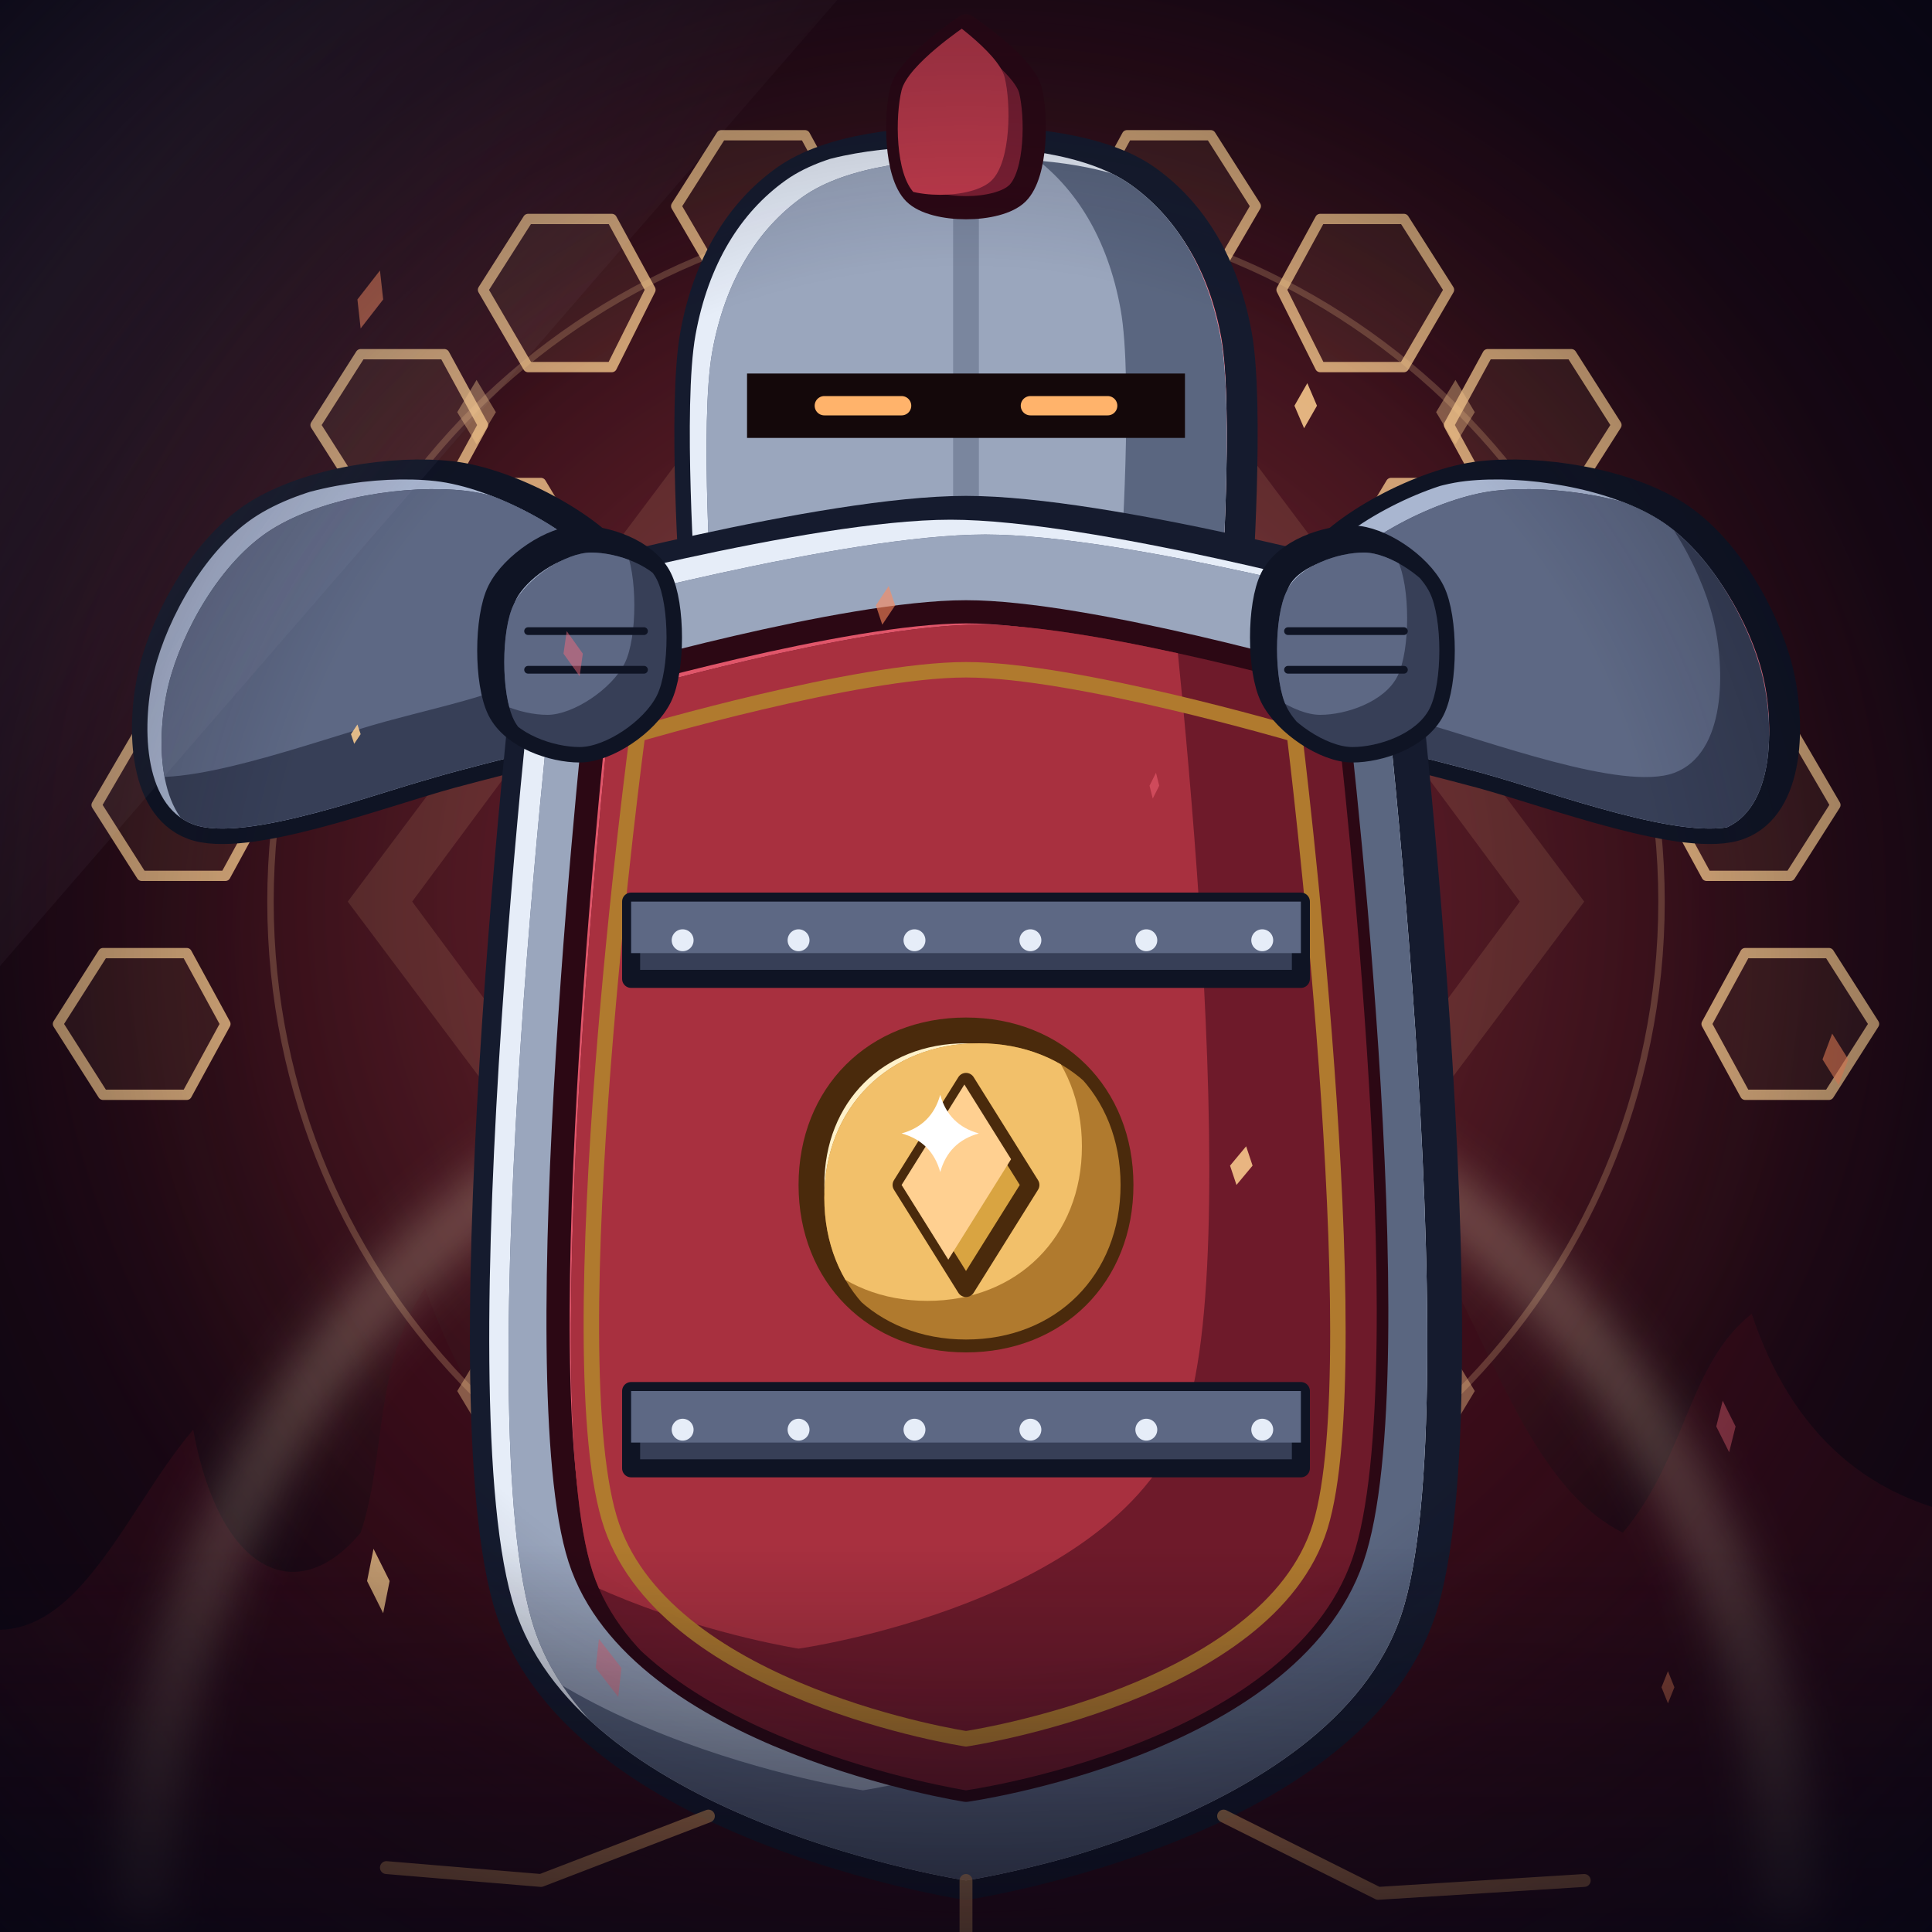
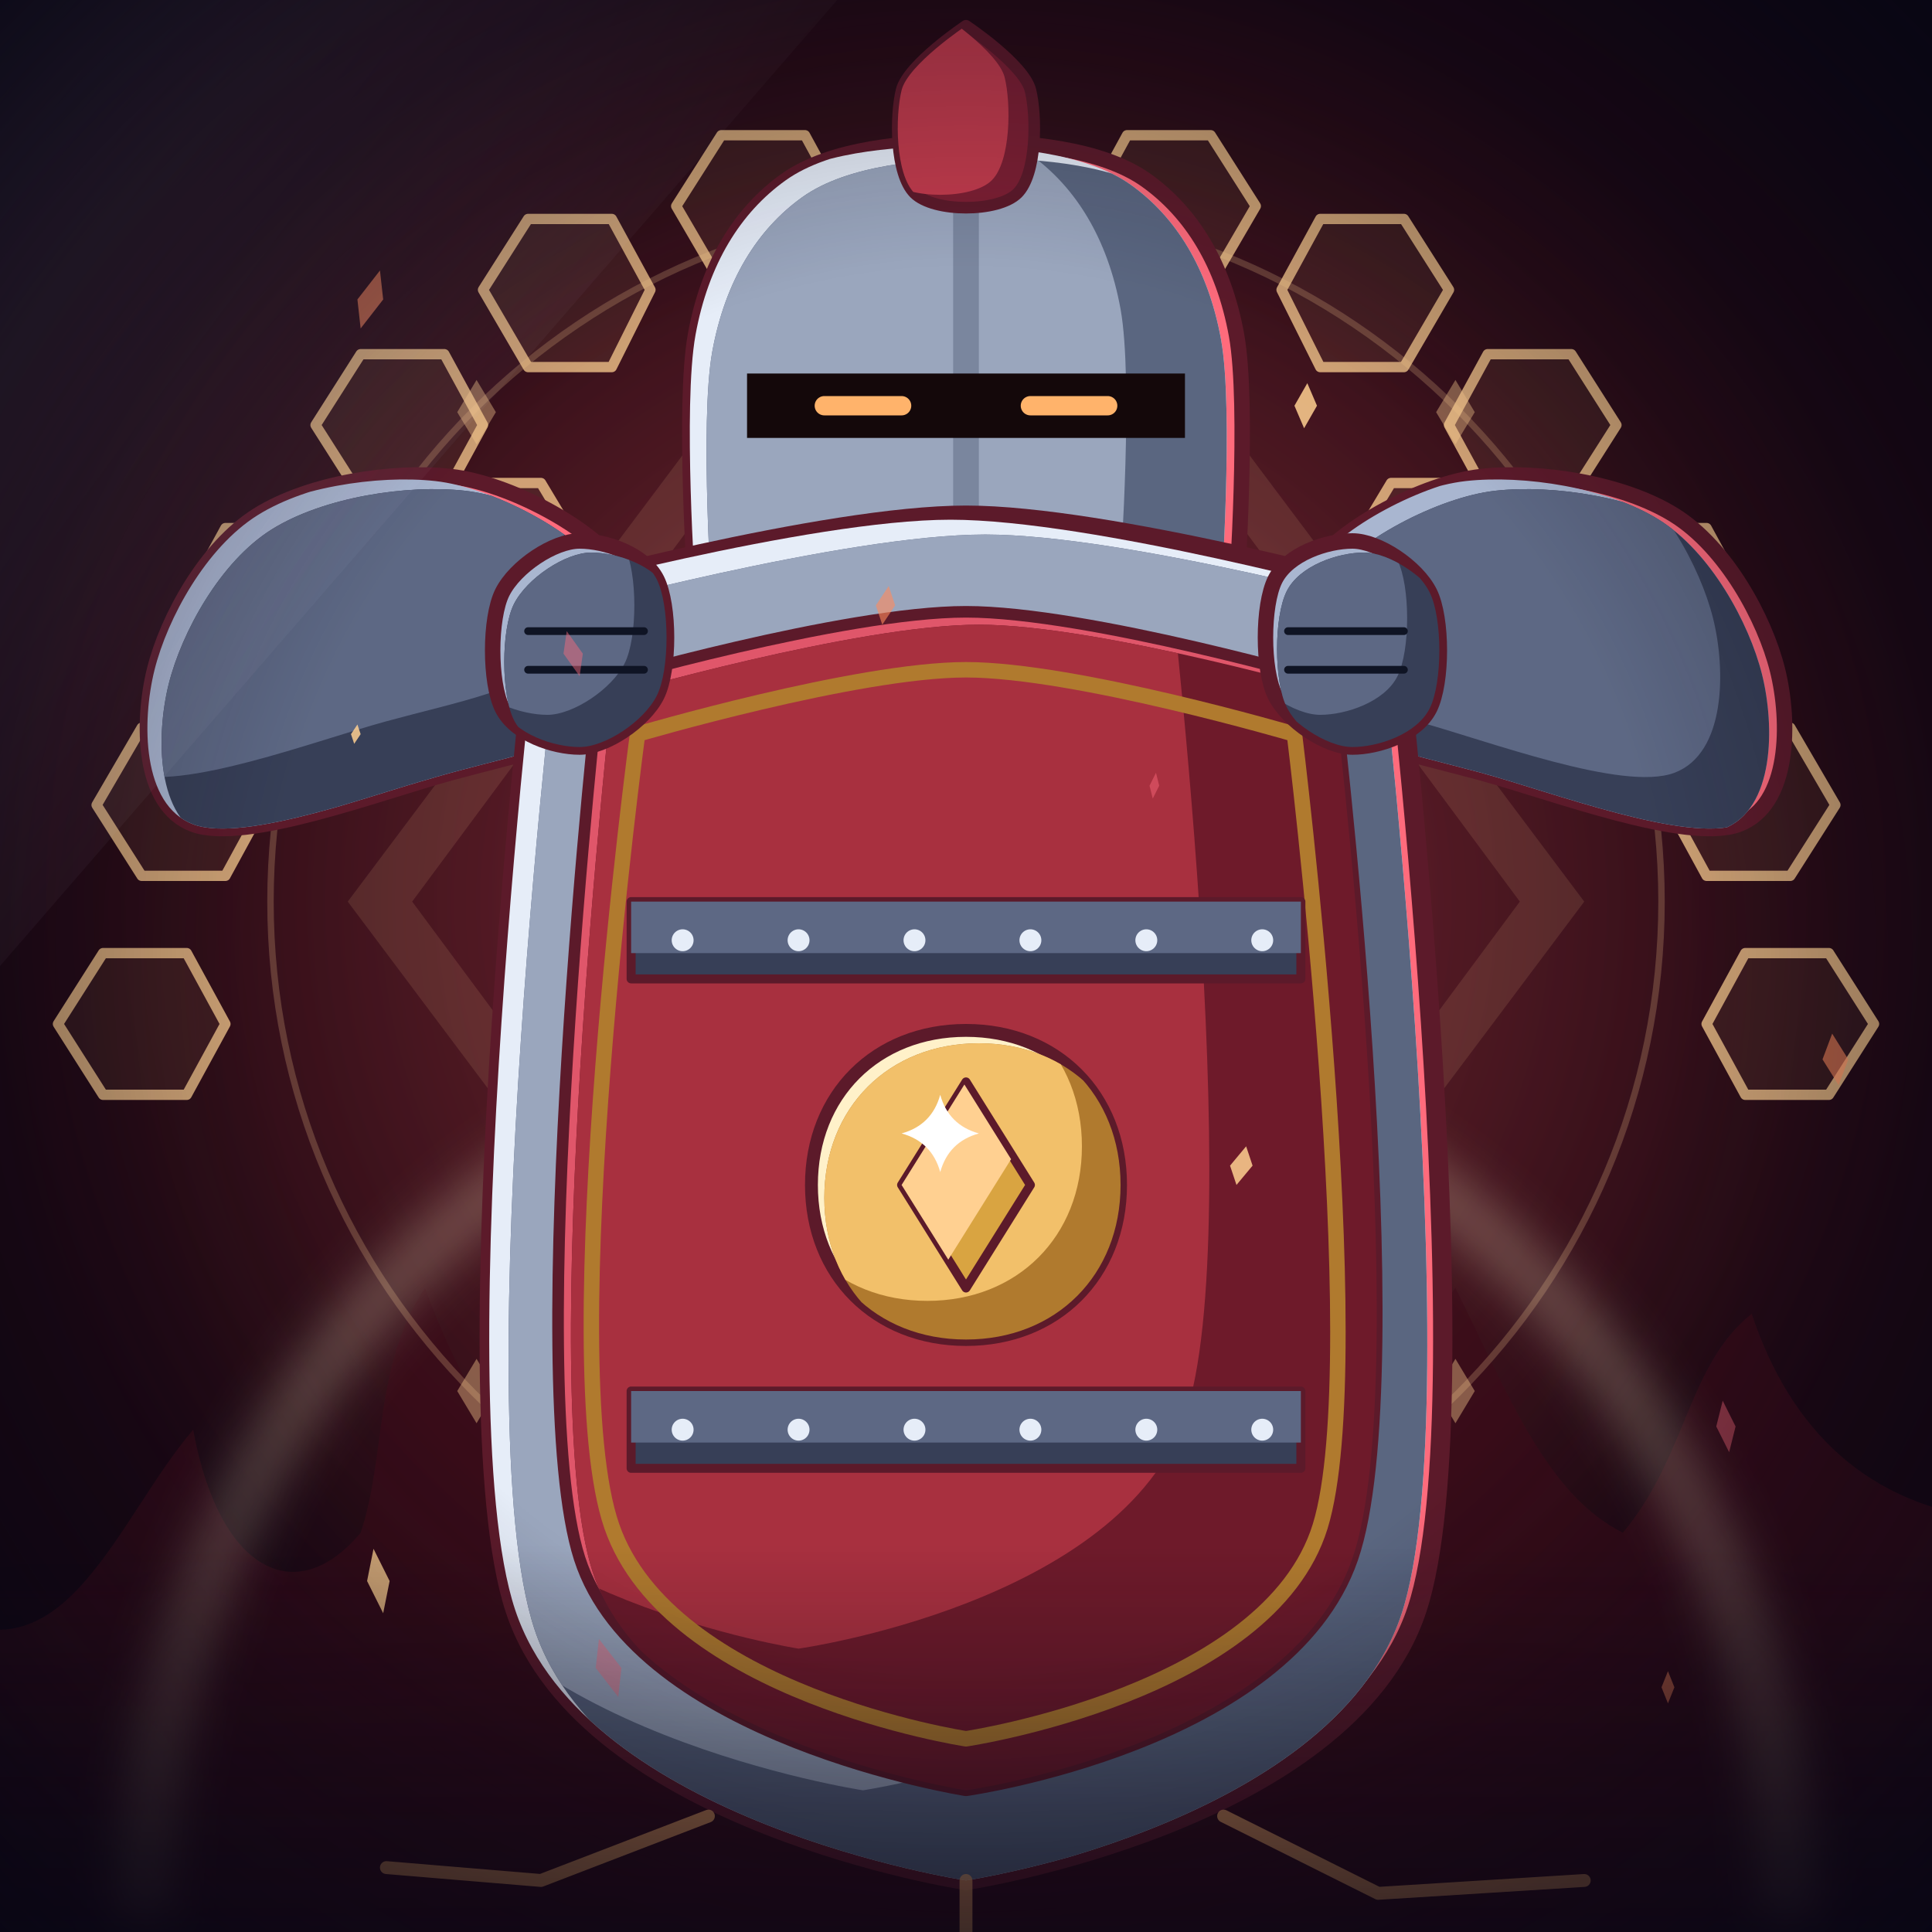
<svg xmlns="http://www.w3.org/2000/svg" viewBox="0 0 300 300">
  <defs>
    <radialGradient id="lia_bulwark-bg" cy="0.467" r="0.767">
      <stop offset="0" stop-color="#5a1526" />
      <stop offset="0.5" stop-color="#250914" />
      <stop offset="1" stop-color="#090410" />
    </radialGradient>
    <radialGradient id="lia_bulwark-halo">
      <stop offset="0" stop-color="#ffb36b" stop-opacity="0.42" />
      <stop offset="0.35" stop-color="#ff6b5e" stop-opacity="0.16" />
      <stop offset="1" stop-color="#ff6b5e" stop-opacity="0" />
    </radialGradient>
    <filter id="lia_bulwark-f" x="-50%" y="-50%" width="200%" height="200%">
      <feGaussianBlur stdDeviation="4" />
    </filter>
    <path id="lia_bulwark-0" d="M96 88C92 82 79 75 70 74S48 75 40 80S26 96 24 104S22 125 30 128S59 123 70 120S92 115 96 110S100 94 96 88ZM204 88C208 82 221 75 230 74S252 75 260 80S274 96 276 104S278 125 270 128S241 123 230 120S208 115 204 110S200 94 204 88Z" />
    <clipPath id="lia_bulwark-0b">
      <use href="#lia_bulwark-0" transform="translate(-2.4 0.7)" />
    </clipPath>
    <clipPath id="lia_bulwark-0c">
      <use href="#lia_bulwark-0" transform="translate(2.2 2.2)" />
    </clipPath>
    <clipPath id="lia_bulwark-0a">
      <use href="#lia_bulwark-0" />
    </clipPath>
    <path id="lia_bulwark-1" d="M150 22C159 22 171 23 178 28S190 41 192 52S192 92 192 92L108 92S106 63 108 52S115 33 122 28S141 22 150 22Z" />
    <clipPath id="lia_bulwark-1b">
      <use href="#lia_bulwark-1" transform="translate(-2.4 0.7)" />
    </clipPath>
    <clipPath id="lia_bulwark-1c">
      <use href="#lia_bulwark-1" transform="translate(2.6 2.6)" />
    </clipPath>
    <clipPath id="lia_bulwark-1a">
      <use href="#lia_bulwark-1" />
    </clipPath>
    <path id="lia_bulwark-2" d="M150 4S159 10 160 14S161 27 158 30S145 33 142 30S139 18 140 14S150 4 150 4Z" />
    <clipPath id="lia_bulwark-2a">
      <use href="#lia_bulwark-2" />
    </clipPath>
    <path id="lia_bulwark-3" d="M84 92S128 80 150 80S216 92 216 92C216 92 231 217 220 250S150 292 150 292C150 292 91 283 80 250S84 92 84 92Z" />
    <clipPath id="lia_bulwark-3b">
      <use href="#lia_bulwark-3" transform="translate(-2.4 0.7)" />
    </clipPath>
    <clipPath id="lia_bulwark-3c">
      <use href="#lia_bulwark-3" transform="translate(3 3)" />
    </clipPath>
    <clipPath id="lia_bulwark-3a">
      <use href="#lia_bulwark-3" />
    </clipPath>
    <path id="lia_bulwark-4" d="M93 106S131 95 150 95S207 106 207 106C207 106 220 213 210 242S150 278 150 278C150 278 99 270 90 242S93 106 93 106Z" />
    <clipPath id="lia_bulwark-4c">
      <use href="#lia_bulwark-4" transform="translate(2 2)" />
    </clipPath>
    <clipPath id="lia_bulwark-4a">
      <use href="#lia_bulwark-4" />
    </clipPath>
    <path id="lia_bulwark-5" d="M98 140H202V152H98ZM98 216H202V228H98Z" />
    <clipPath id="lia_bulwark-5a">
      <use href="#lia_bulwark-5" />
    </clipPath>
    <path id="lia_bulwark-6" d="M150 160C164 160 174 170 174 184C174 198 164 208 150 208C136 208 126 198 126 184C126 170 136 160 150 160Z" />
    <clipPath id="lia_bulwark-6c">
      <use href="#lia_bulwark-6" transform="translate(2 2)" />
    </clipPath>
    <clipPath id="lia_bulwark-6a">
      <use href="#lia_bulwark-6" />
    </clipPath>
    <path id="lia_bulwark-7" d="M150 168L160 184L150 200L140 184Z" />
    <clipPath id="lia_bulwark-7a">
      <use href="#lia_bulwark-7" />
    </clipPath>
    <path id="lia_bulwark-8" d="M78 92C80 88 86 84 90 84S100 86 102 90S104 104 102 108S94 116 90 116S80 114 78 110S76 96 78 92ZM222 92C220 88 214 84 210 84S200 86 198 90S196 104 198 108S206 116 210 116S220 114 222 110S224 96 222 92Z" />
    <clipPath id="lia_bulwark-8c">
      <use href="#lia_bulwark-8" transform="translate(1.8 1.8)" />
    </clipPath>
    <clipPath id="lia_bulwark-8a">
      <use href="#lia_bulwark-8" />
    </clipPath>
    <linearGradient id="lia_bulwark-wash" x2="0.7" y2="0.6">
      <stop offset="0" stop-color="#e8ddff" stop-opacity="0.16" />
      <stop offset="1" stop-color="#e8ddff" stop-opacity="0" />
    </linearGradient>
    <radialGradient id="lia_bulwark-vig" r="0.717">
      <stop offset="0.5" stop-color="#070614" stop-opacity="0" />
      <stop offset="0.82" stop-color="#070614" stop-opacity="0.45" />
      <stop offset="1" stop-color="#070614" stop-opacity="0.9" />
    </radialGradient>
    <linearGradient id="lia_bulwark-fade" x2="0" y2="1">
      <stop offset="0" stop-color="#070614" stop-opacity="0" />
      <stop offset="1" stop-color="#070614" stop-opacity="0.6" />
    </linearGradient>
  </defs>
  <rect width="300" height="300" fill="url(#lia_bulwark-bg)" />
  <circle cx="150" cy="140" r="150" fill="url(#lia_bulwark-halo)" />
  <path d="M150 12L246 140L150 268L54 140ZM150 24L236 140L150 256L64 140Z" fill="#ffd091" fill-rule="evenodd" opacity=".12" />
  <path d="M-10 300V250C10 262 18 236 30 222C34 244 46 250 56 238C60 226 58 212 66 200C74 222 86 236 98 240C108 230 106 214 116 204C122 222 134 238 150 244C164 236 168 220 178 206C188 222 192 238 204 242C214 230 216 212 226 200C234 216 240 232 252 238C262 226 262 212 272 204C278 222 290 234 310 236V300Z" fill="#3a0c18" opacity=".7" />
  <circle cx="150" cy="140" r="108" fill="none" stroke="#ffd091" stroke-width="1" opacity="0.22" />
  <path d="M226 211L229 216L226 221L223 216ZM74 211L77 216L74 221L71 216ZM74 59L77 64L74 69L71 64ZM226 59L229 64L226 69L223 64Z" fill="#ffd091" opacity="0.4" />
  <g stroke-linejoin="round" stroke-linecap="round">
    <path d="M35 159L29 170L16 170L9 159L16 148L29 148ZM41 125L35 136L22 136L15 125L22 113L35 113ZM55 93L48 104L35 104L29 93L35 82L48 82ZM75 66L69 77L56 77L49 66L56 55L69 55ZM90 85L84 94L73 94L68 85L73 75L84 75ZM101 45L95 57L82 57L75 45L82 34L95 34ZM131 32L125 44L112 44L105 32L112 21L125 21ZM135 58L130 67L119 67L113 58L119 48L130 48ZM163 28L156 39L143 39L137 28L143 17L156 17ZM195 32L188 44L175 44L169 32L175 21L188 21ZM187 58L181 67L170 67L165 58L170 48L181 48ZM225 45L218 57L205 57L199 45L205 34L218 34ZM251 66L244 77L231 77L225 66L231 55L244 55ZM232 85L227 94L216 94L210 85L216 75L227 75ZM271 93L265 104L252 104L245 93L252 82L265 82ZM285 125L278 136L265 136L259 125L265 113L278 113ZM291 159L284 170L271 170L265 159L271 148L284 148Z" fill="#ffd091" fill-opacity=".1" stroke="#ffd091" stroke-width="1.6" opacity=".75" />
    <path d="M22 300A128 140 0 0 1 278 300" fill="none" stroke="#fff1c9" stroke-width="5" opacity=".4" filter="url(#lia_bulwark-f)" />
-     <use href="#lia_bulwark-0" fill="#ff6b7c" stroke="#0f1424" stroke-width="4.8" />
+     <use href="#lia_bulwark-0" fill="#ff6b7c" stroke="#5c1a2a" stroke-width="2.4" />
    <g clip-path="url(#lia_bulwark-0b)">
      <use href="#lia_bulwark-0" fill="#a9b6d0" />
      <g clip-path="url(#lia_bulwark-0c)">
        <use href="#lia_bulwark-0" fill="#373f57" />
        <g clip-path="url(#lia_bulwark-0a)">
          <use href="#lia_bulwark-0" fill="#5d6884" transform="translate(-10 -8)" />
        </g>
      </g>
    </g>
-     <use href="#lia_bulwark-1" fill="#ff6b7c" stroke="#151b2e" stroke-width="4.8" />
+     <use href="#lia_bulwark-1" fill="#ff6b7c" stroke="#5c1a2a" stroke-width="2.4" />
    <g clip-path="url(#lia_bulwark-1b)">
      <use href="#lia_bulwark-1" fill="#e6edf8" />
      <g clip-path="url(#lia_bulwark-1c)">
        <use href="#lia_bulwark-1" fill="#5a6680" />
        <g clip-path="url(#lia_bulwark-1a)">
          <use href="#lia_bulwark-1" fill="#9aa6bd" transform="translate(-18 -4)" />
          <path d="M150 22V92" stroke="#5a6680" stroke-width="4" opacity=".5" />
        </g>
      </g>
    </g>
    <path d="M116 58H184V68H116Z" fill="#14080a" />
    <path d="M128 63h12M160 63h12" stroke="#ffb36b" stroke-width="3" />
-     <use href="#lia_bulwark-2" fill="#7c1f33" stroke="#2c0814" stroke-width="3.6" />
+     <use href="#lia_bulwark-2" fill="#7c1f33" stroke="#5c1a2a" stroke-width="1.8" />
    <g clip-path="url(#lia_bulwark-2a)">
      <use href="#lia_bulwark-2" fill="#c13b4c" transform="translate(-4 -2)" />
    </g>
-     <use href="#lia_bulwark-3" fill="#ff6b7c" stroke="#151b2e" stroke-width="6" />
+     <use href="#lia_bulwark-3" fill="#ff6b7c" stroke="#5c1a2a" stroke-width="3" />
    <g clip-path="url(#lia_bulwark-3b)">
      <use href="#lia_bulwark-3" fill="#e6edf8" />
      <g clip-path="url(#lia_bulwark-3c)">
        <use href="#lia_bulwark-3" fill="#5a6680" />
        <g clip-path="url(#lia_bulwark-3a)">
          <use href="#lia_bulwark-3" fill="#9aa6bd" transform="translate(-16 -14)" />
        </g>
      </g>
    </g>
-     <use href="#lia_bulwark-4" fill="#e0566a" stroke="#2c0814" stroke-width="3.6" />
+     <use href="#lia_bulwark-4" fill="#e0566a" stroke="#5c1a2a" stroke-width="1.8" />
    <g clip-path="url(#lia_bulwark-4c)">
      <use href="#lia_bulwark-4" fill="#6e1a2a" />
      <g clip-path="url(#lia_bulwark-4a)">
        <use href="#lia_bulwark-4" fill="#a8303f" transform="translate(-26 -22)" />
        <path d="M99 114S133 104 150 104S201 114 201 114C201 114 213 211 205 237S150 270 150 270C150 270 104 263 95 237S99 114 99 114Z" fill="none" stroke="#b07a2e" stroke-width="2.4" />
      </g>
    </g>
-     <use href="#lia_bulwark-5" fill="#373f57" stroke="#0f1424" stroke-width="2.8" />
+     <use href="#lia_bulwark-5" fill="#373f57" stroke="#5c1a2a" stroke-width="1.4" />
    <g clip-path="url(#lia_bulwark-5a)">
      <use href="#lia_bulwark-5" fill="#5d6884" transform="translate(0 -4)" />
    </g>
    <path d="M106 146h0M106 222h0M124 146h0M124 222h0M142 146h0M142 222h0M160 146h0M160 222h0M178 146h0M178 222h0M196 146h0M196 222h0" stroke="#e6edf8" stroke-width="3.4" />
-     <use href="#lia_bulwark-6" fill="#fff1c9" stroke="#4a2a0c" stroke-width="4" />
+     <use href="#lia_bulwark-6" fill="#fff1c9" stroke="#5c1a2a" stroke-width="2" />
    <g clip-path="url(#lia_bulwark-6c)">
      <use href="#lia_bulwark-6" fill="#b07a2e" />
      <g clip-path="url(#lia_bulwark-6a)">
        <use href="#lia_bulwark-6" fill="#f2c06a" transform="translate(-6 -6)" />
      </g>
    </g>
-     <use href="#lia_bulwark-7" fill="#d9a441" stroke="#4a2a0c" stroke-width="2.8" />
+     <use href="#lia_bulwark-7" fill="#d9a441" stroke="#5c1a2a" stroke-width="1.4" />
    <g clip-path="url(#lia_bulwark-7a)">
      <use href="#lia_bulwark-7" fill="#ffd091" transform="translate(-3 -4)" />
    </g>
    <path d="M146 170q1.3 4.7 6 6q-4.7 1.3 -6 6q-1.3 -4.7 -6 -6q4.7 -1.3 6 -6z" fill="#ffffff" />
-     <use href="#lia_bulwark-8" fill="#a9b6d0" stroke="#0f1424" stroke-width="4.8" />
+     <use href="#lia_bulwark-8" fill="#a9b6d0" stroke="#5c1a2a" stroke-width="2.4" />
    <g clip-path="url(#lia_bulwark-8c)">
      <use href="#lia_bulwark-8" fill="#373f57" />
      <g clip-path="url(#lia_bulwark-8a)">
        <use href="#lia_bulwark-8" fill="#5d6884" transform="translate(-5 -5)" />
      </g>
    </g>
    <path d="M82 98H100M82 104H100M218 98L200 98M218 104L200 104" fill="none" stroke="#0f1424" stroke-width="1.2" />
    <path d="M110 282L84 292 60 290M190 282L214 294 246 292M150 292V300" fill="none" stroke="#ffb36b" stroke-width="2" opacity="0.7" />
  </g>
  <path d="M55.5 112.5l0.5 1.5 -1 1.5 -0.5 -1.5zM58 240.5l2.5 5 -1 5 -2.5 -5zM203 59.5l1.5 3.5 -2 3.5 -1.5 -3.5zM193.5 178l1 3 -2.5 3 -1 -3z" fill="#ffd091" opacity="0.85" />
  <path d="M259 259.5l1 2.5 -1 2.5 -1 -2.5zM59 42l0.5 4.5 -3.5 4.5 -0.5 -4.5zM284.5 160.5l2.5 4 -1.5 4 -2.5 -4zM138 91l1 3 -2 3 -1 -3z" fill="#ff8a5c" opacity="0.6" />
  <path d="M179.5 120l0.5 2 -1 2 -0.5 -2zM88 98l2.5 3.5 -0.5 3.5 -2.5 -3.5zM93 254.5l3.5 4.5 -0.5 4.5 -3.5 -4.5zM267.5 217.5l2 4 -1 4 -2 -4z" fill="#ff6b7c" opacity="0.45" />
  <path d="M0 0H130L0 150Z" fill="url(#lia_bulwark-wash)" />
  <rect width="300" height="300" fill="url(#lia_bulwark-vig)" />
  <rect y="240" width="300" height="60" fill="url(#lia_bulwark-fade)" />
</svg>
